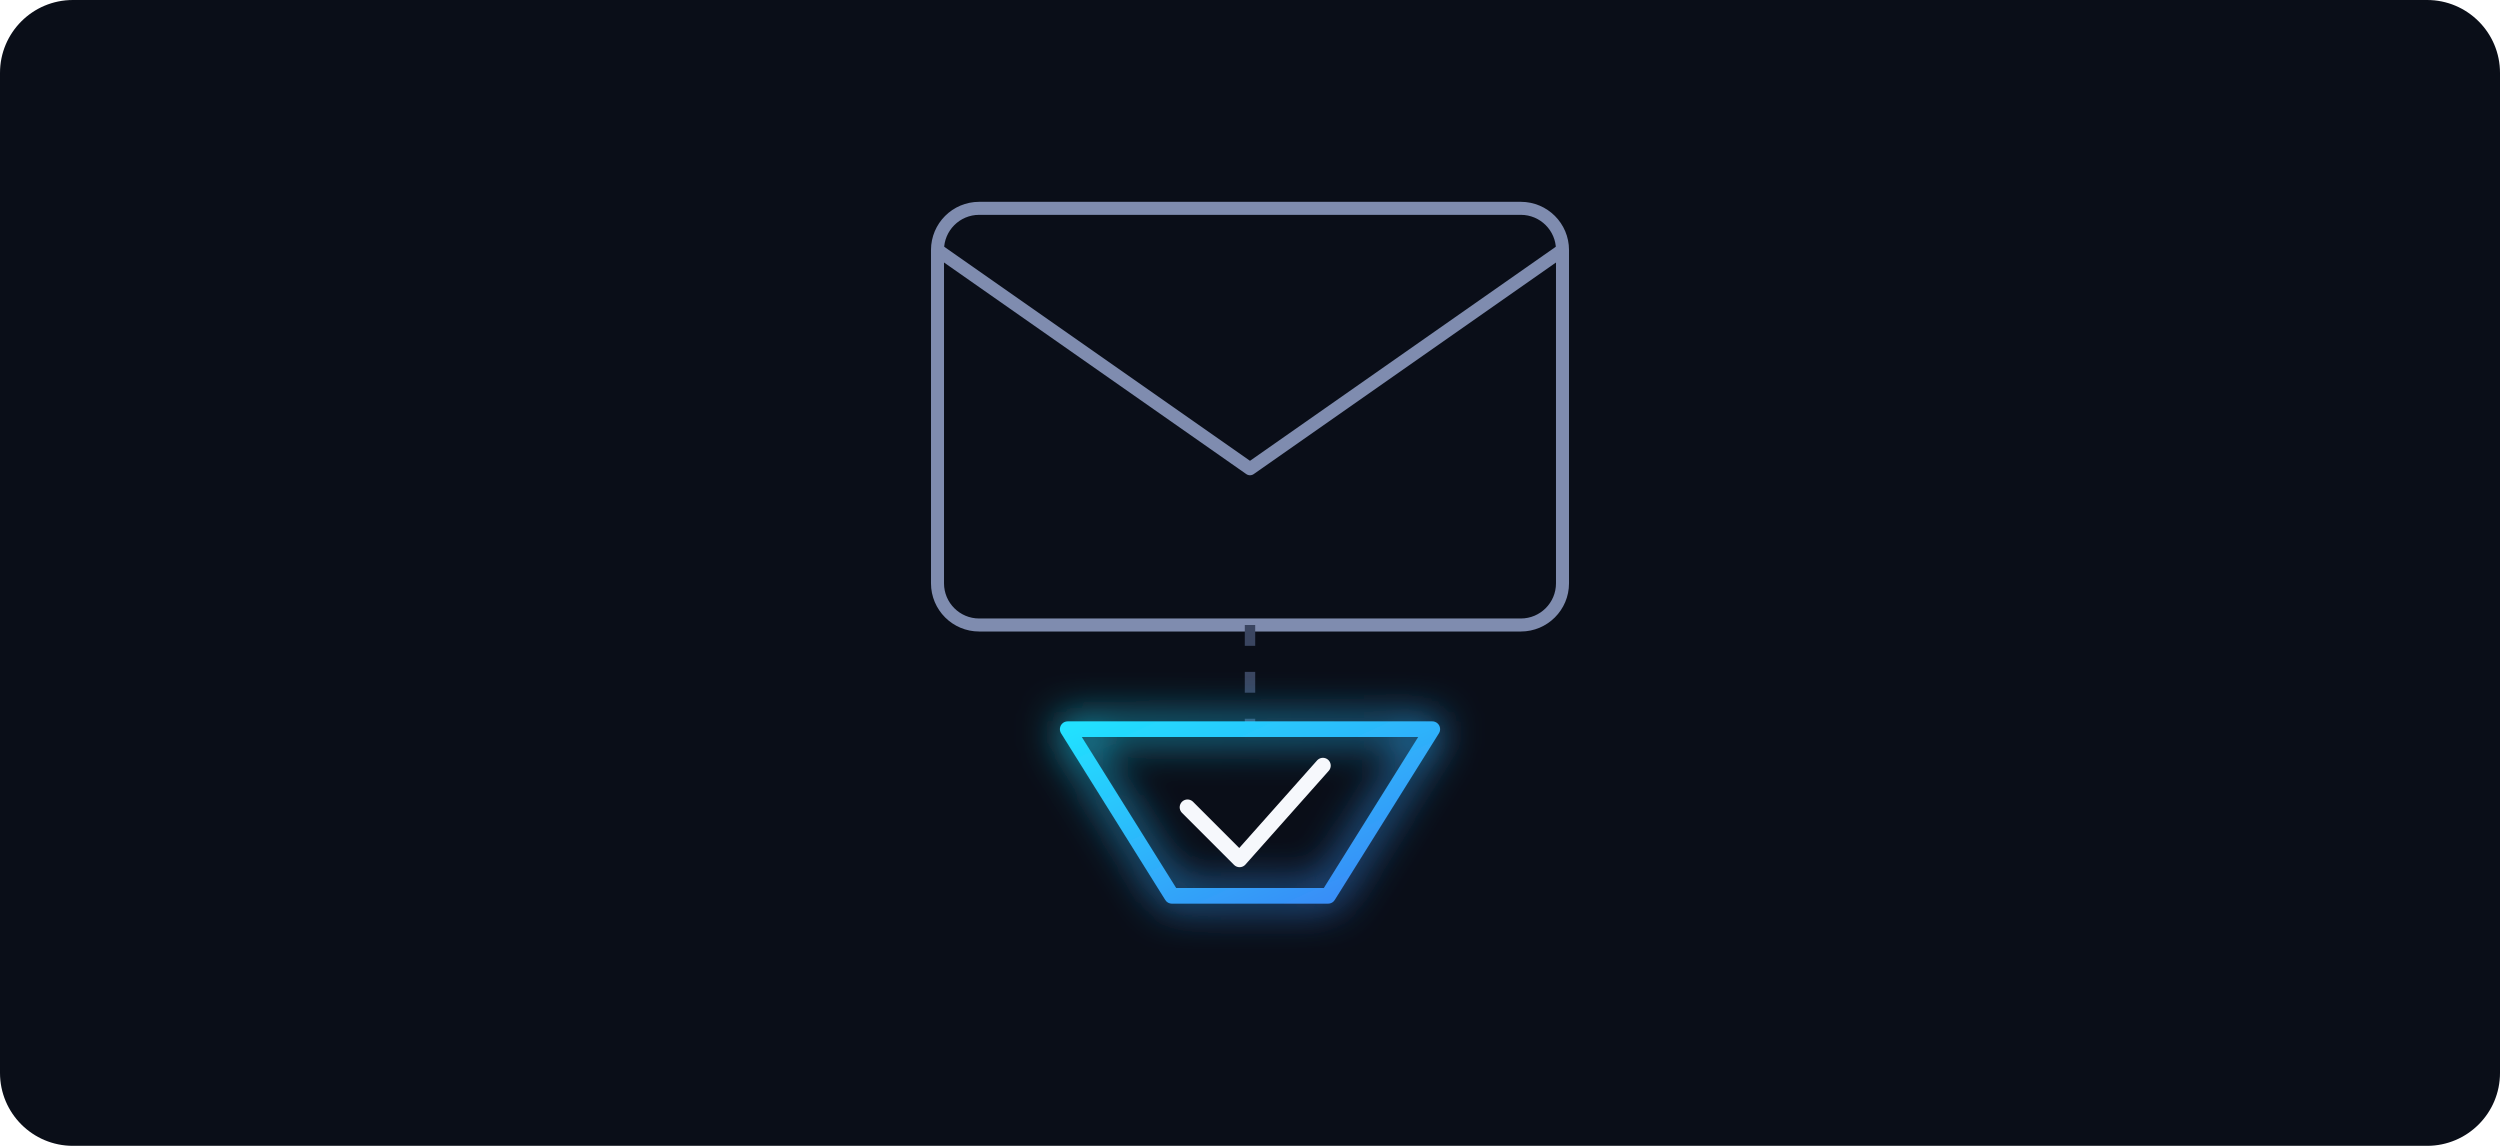
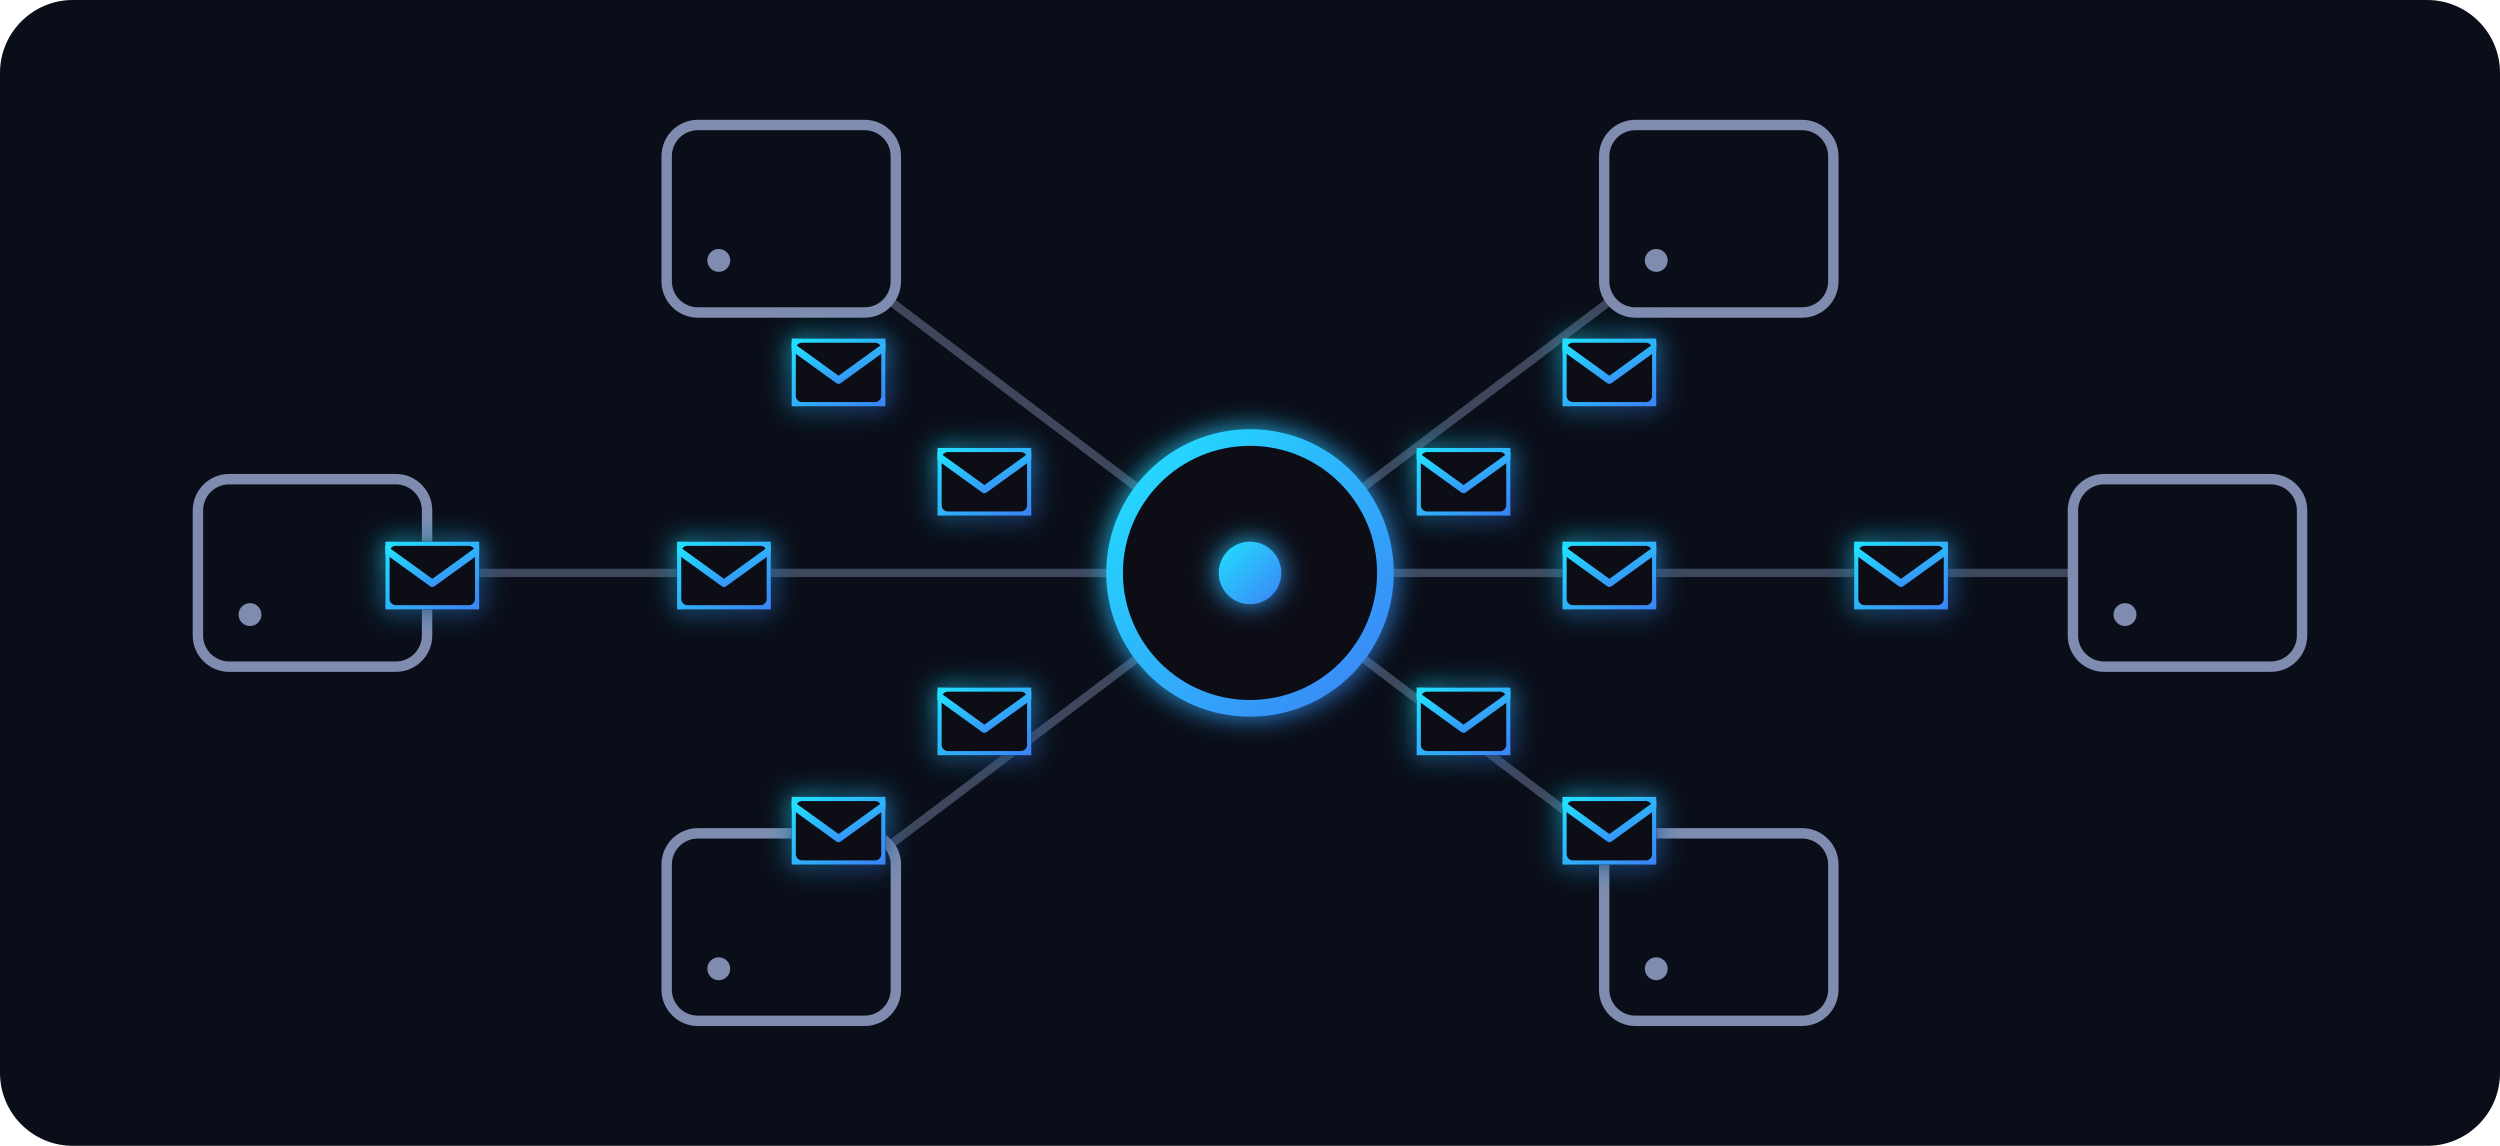
<svg xmlns="http://www.w3.org/2000/svg" viewBox="0 0 480 220">
  <defs>
-     <linearGradient id="grad-spambug" x1="0" y1="0" x2="1" y2="1">
+     <linearGradient id="grad-v2" x1="0" y1="0" x2="1" y2="1">
      <stop offset="0%" stop-color="#22e1ff" />
      <stop offset="100%" stop-color="#3b82f6" />
    </linearGradient>
-     <filter id="glow-spambug" x="-60%" y="-60%" width="220%" height="220%">
-       <feGaussianBlur stdDeviation="4" result="blur" />
+     <filter id="glow-v2" x="-100%" y="-100%" width="300%" height="300%">
+       <feGaussianBlur stdDeviation="2.6" result="blur" />
      <feMerge>
        <feMergeNode in="blur" />
        <feMergeNode in="SourceGraphic" />
      </feMerge>
    </filter>
+     <symbol id="mail-v2" viewBox="0 0 18 13">
+       <rect x="0" y="0" width="18" height="13" rx="2" fill="#0a0e18" stroke="url(#grad-v2)" stroke-width="1.6" />
+       <path d="M 0 1.5 L 9 8 L 18 1.5" fill="none" stroke="url(#grad-v2)" stroke-width="1.4" stroke-linecap="round" stroke-linejoin="round" />
+     </symbol>
  </defs>
  <rect x="0" y="0" width="480" height="220" rx="14" fill="#0a0e18" />
-   <rect x="180" y="40" width="120" height="80" rx="8" fill="none" stroke="#7f8caf" stroke-width="2.5" />
-   <path d="M180 48 L240 90 L300 48" fill="none" stroke="#7f8caf" stroke-width="2.5" stroke-linejoin="round" />
-   <path d="M240 120 V140" fill="none" stroke="#3a4560" stroke-width="2" stroke-dasharray="4 5" />
-   <path d="M205 140 L275 140 L255 172 L225 172 Z" fill="none" stroke="url(#grad-spambug)" stroke-width="3" stroke-linejoin="round" filter="url(#glow-spambug)" />
-   <path d="M228 155 L238 165 L254 147" fill="none" stroke="#f6f8fc" stroke-width="3" stroke-linecap="round" stroke-linejoin="round" />
+   <g stroke="#7f8caf" stroke-width="1.6" opacity="0.45">
+     <line x1="240" y1="110" x2="420" y2="110" />
+     <line x1="240" y1="110" x2="330" y2="178" />
+     <line x1="240" y1="110" x2="150" y2="178" />
+     <line x1="240" y1="110" x2="60" y2="110" />
+     <line x1="240" y1="110" x2="150" y2="42" />
+     <line x1="240" y1="110" x2="330" y2="42" />
+   </g>
+   <g fill="#0a0e18" stroke="#7f8caf" stroke-width="2">
+     <rect x="398" y="92" width="44" height="36" rx="6" />
+     <rect x="308" y="160" width="44" height="36" rx="6" />
+     <rect x="128" y="160" width="44" height="36" rx="6" />
+     <rect x="38" y="92" width="44" height="36" rx="6" />
+     <rect x="128" y="24" width="44" height="36" rx="6" />
+     <rect x="308" y="24" width="44" height="36" rx="6" />
+   </g>
+   <g fill="#7f8caf">
+     <circle cx="408" cy="118" r="2.2" />
+     <circle cx="318" cy="186" r="2.2" />
+     <circle cx="138" cy="186" r="2.2" />
+     <circle cx="48" cy="118" r="2.2" />
+     <circle cx="138" cy="50" r="2.2" />
+     <circle cx="318" cy="50" r="2.2" />
+   </g>
+   <circle cx="240" cy="110" r="26" fill="#0a0e18" stroke="url(#grad-v2)" stroke-width="3.2" filter="url(#glow-v2)" />
+   <circle cx="240" cy="110" r="6" fill="url(#grad-v2)" filter="url(#glow-v2)" />
+   <g filter="url(#glow-v2)">
+     <use href="#mail-v2" x="300" y="104" width="18" height="13" />
+     <use href="#mail-v2" x="356" y="104" width="18" height="13" />
+     <use href="#mail-v2" x="272" y="132" width="18" height="13" />
+     <use href="#mail-v2" x="300" y="153" width="18" height="13" />
+     <use href="#mail-v2" x="180" y="132" width="18" height="13" />
+     <use href="#mail-v2" x="152" y="153" width="18" height="13" />
+     <use href="#mail-v2" x="130" y="104" width="18" height="13" />
+     <use href="#mail-v2" x="74" y="104" width="18" height="13" />
+     <use href="#mail-v2" x="180" y="86" width="18" height="13" />
+     <use href="#mail-v2" x="152" y="65" width="18" height="13" />
+     <use href="#mail-v2" x="272" y="86" width="18" height="13" />
+     <use href="#mail-v2" x="300" y="65" width="18" height="13" />
+   </g>
</svg>
